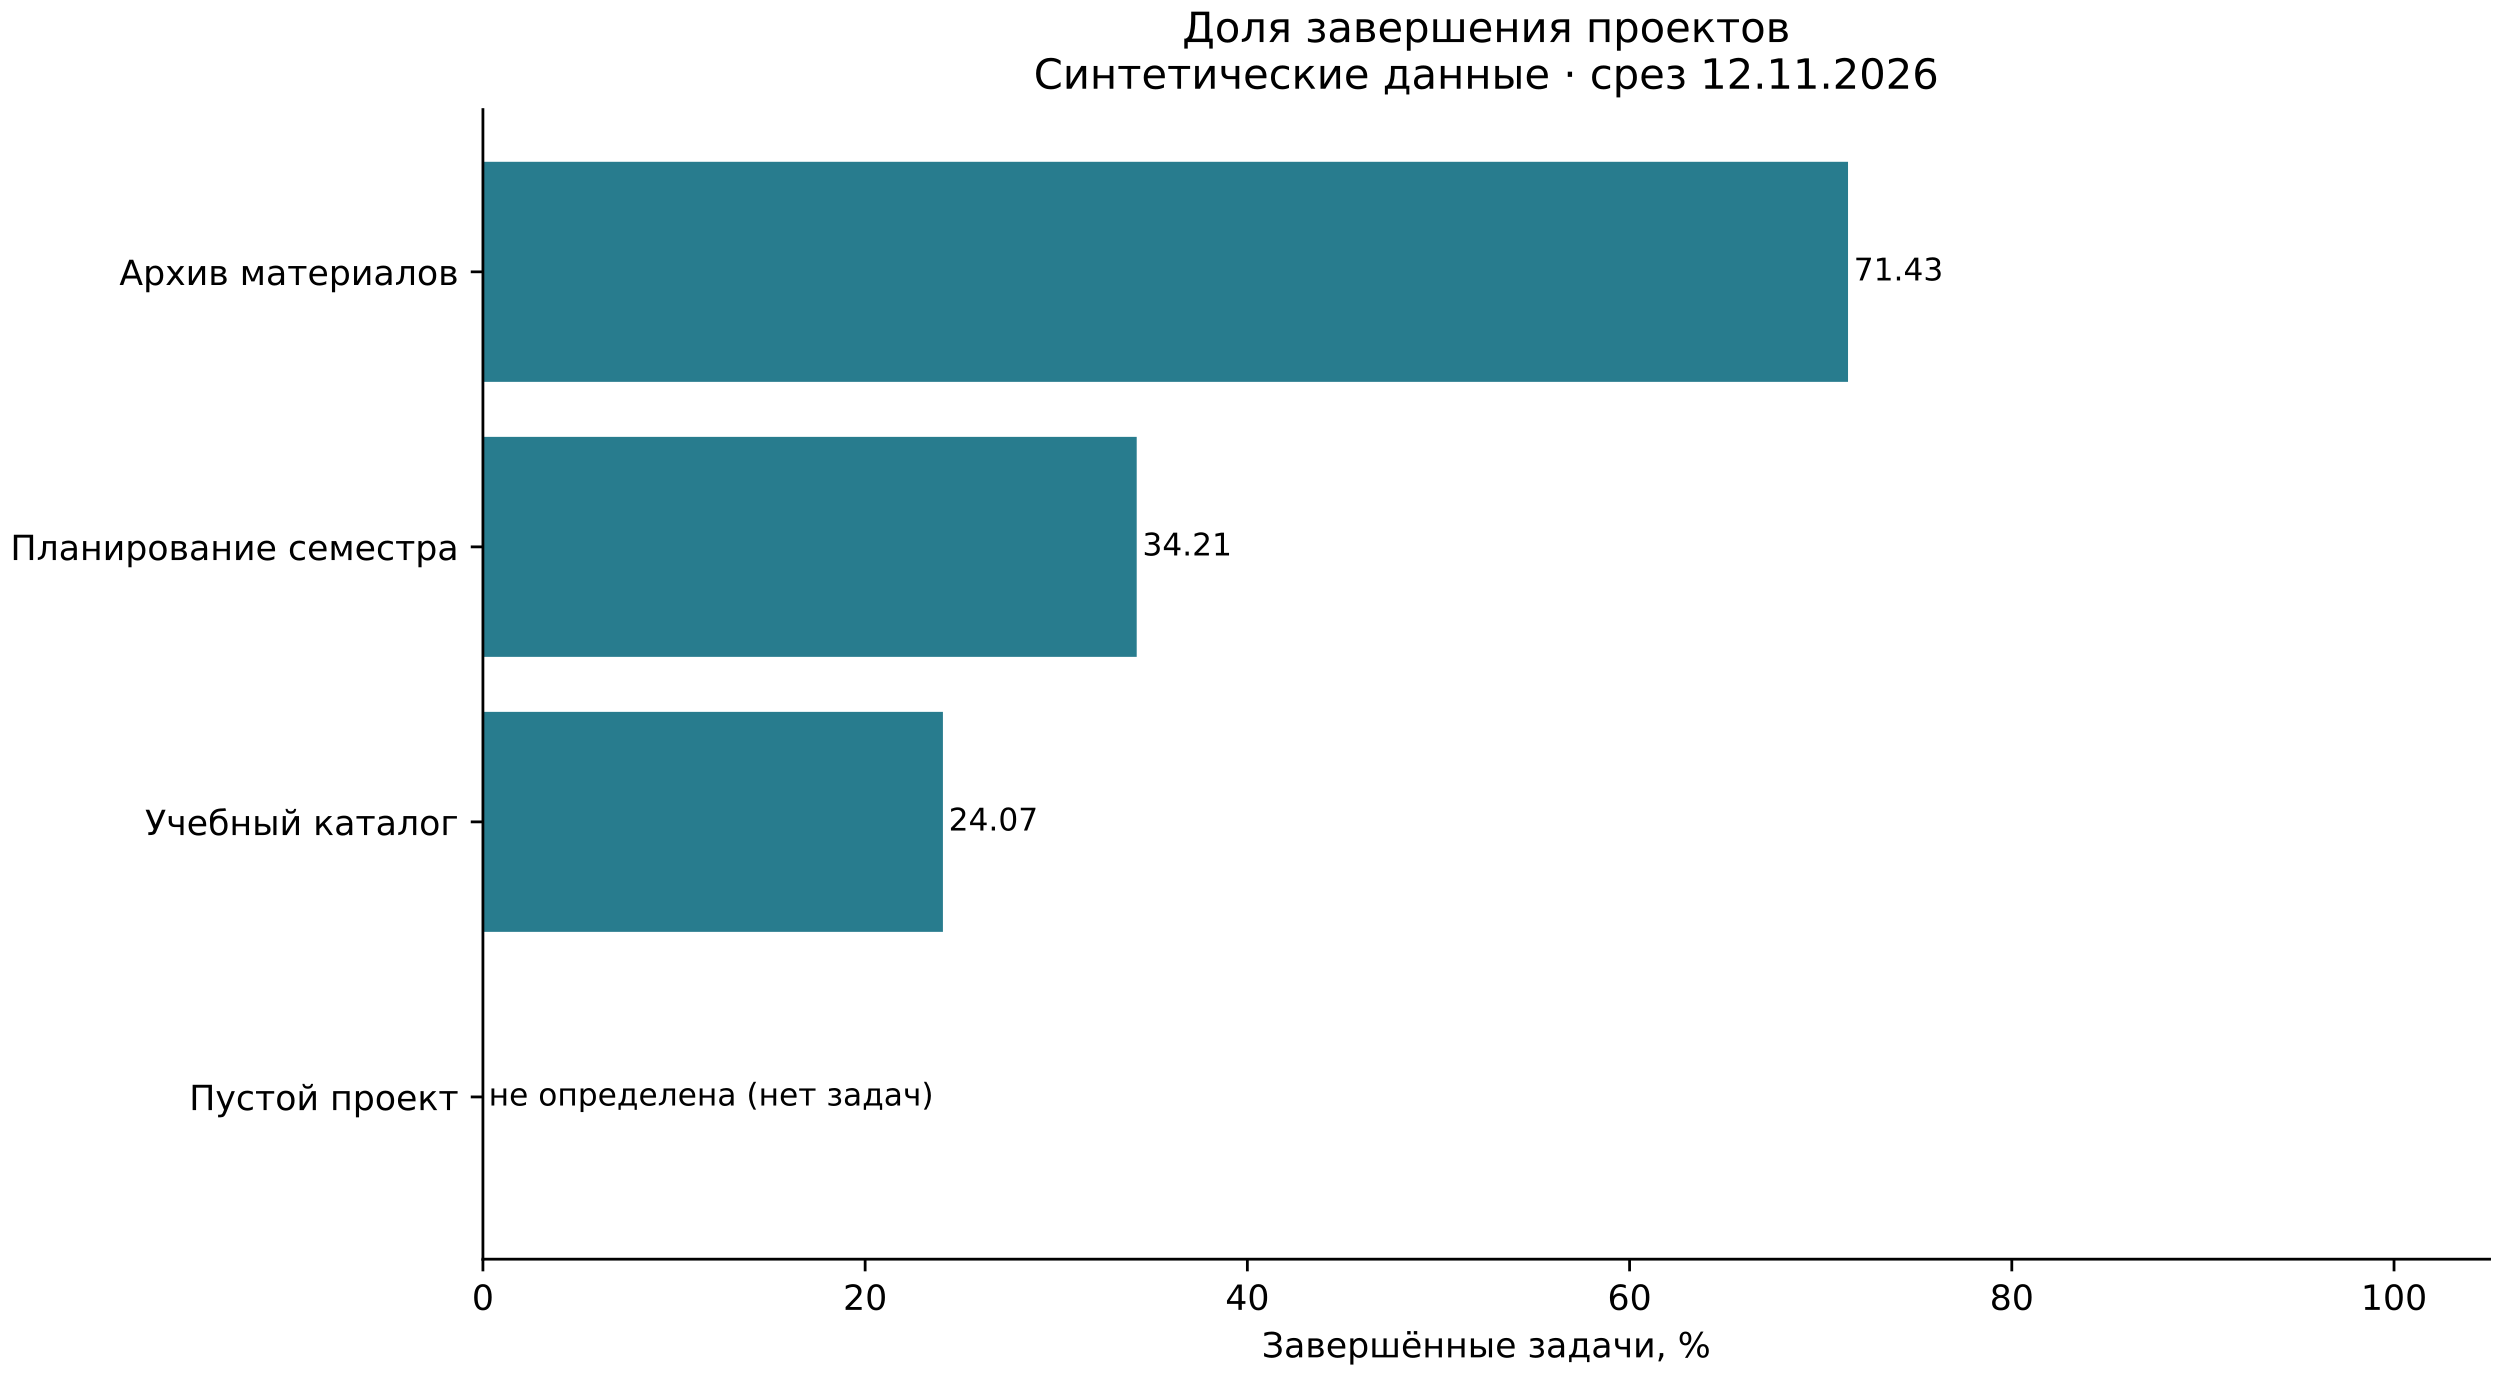
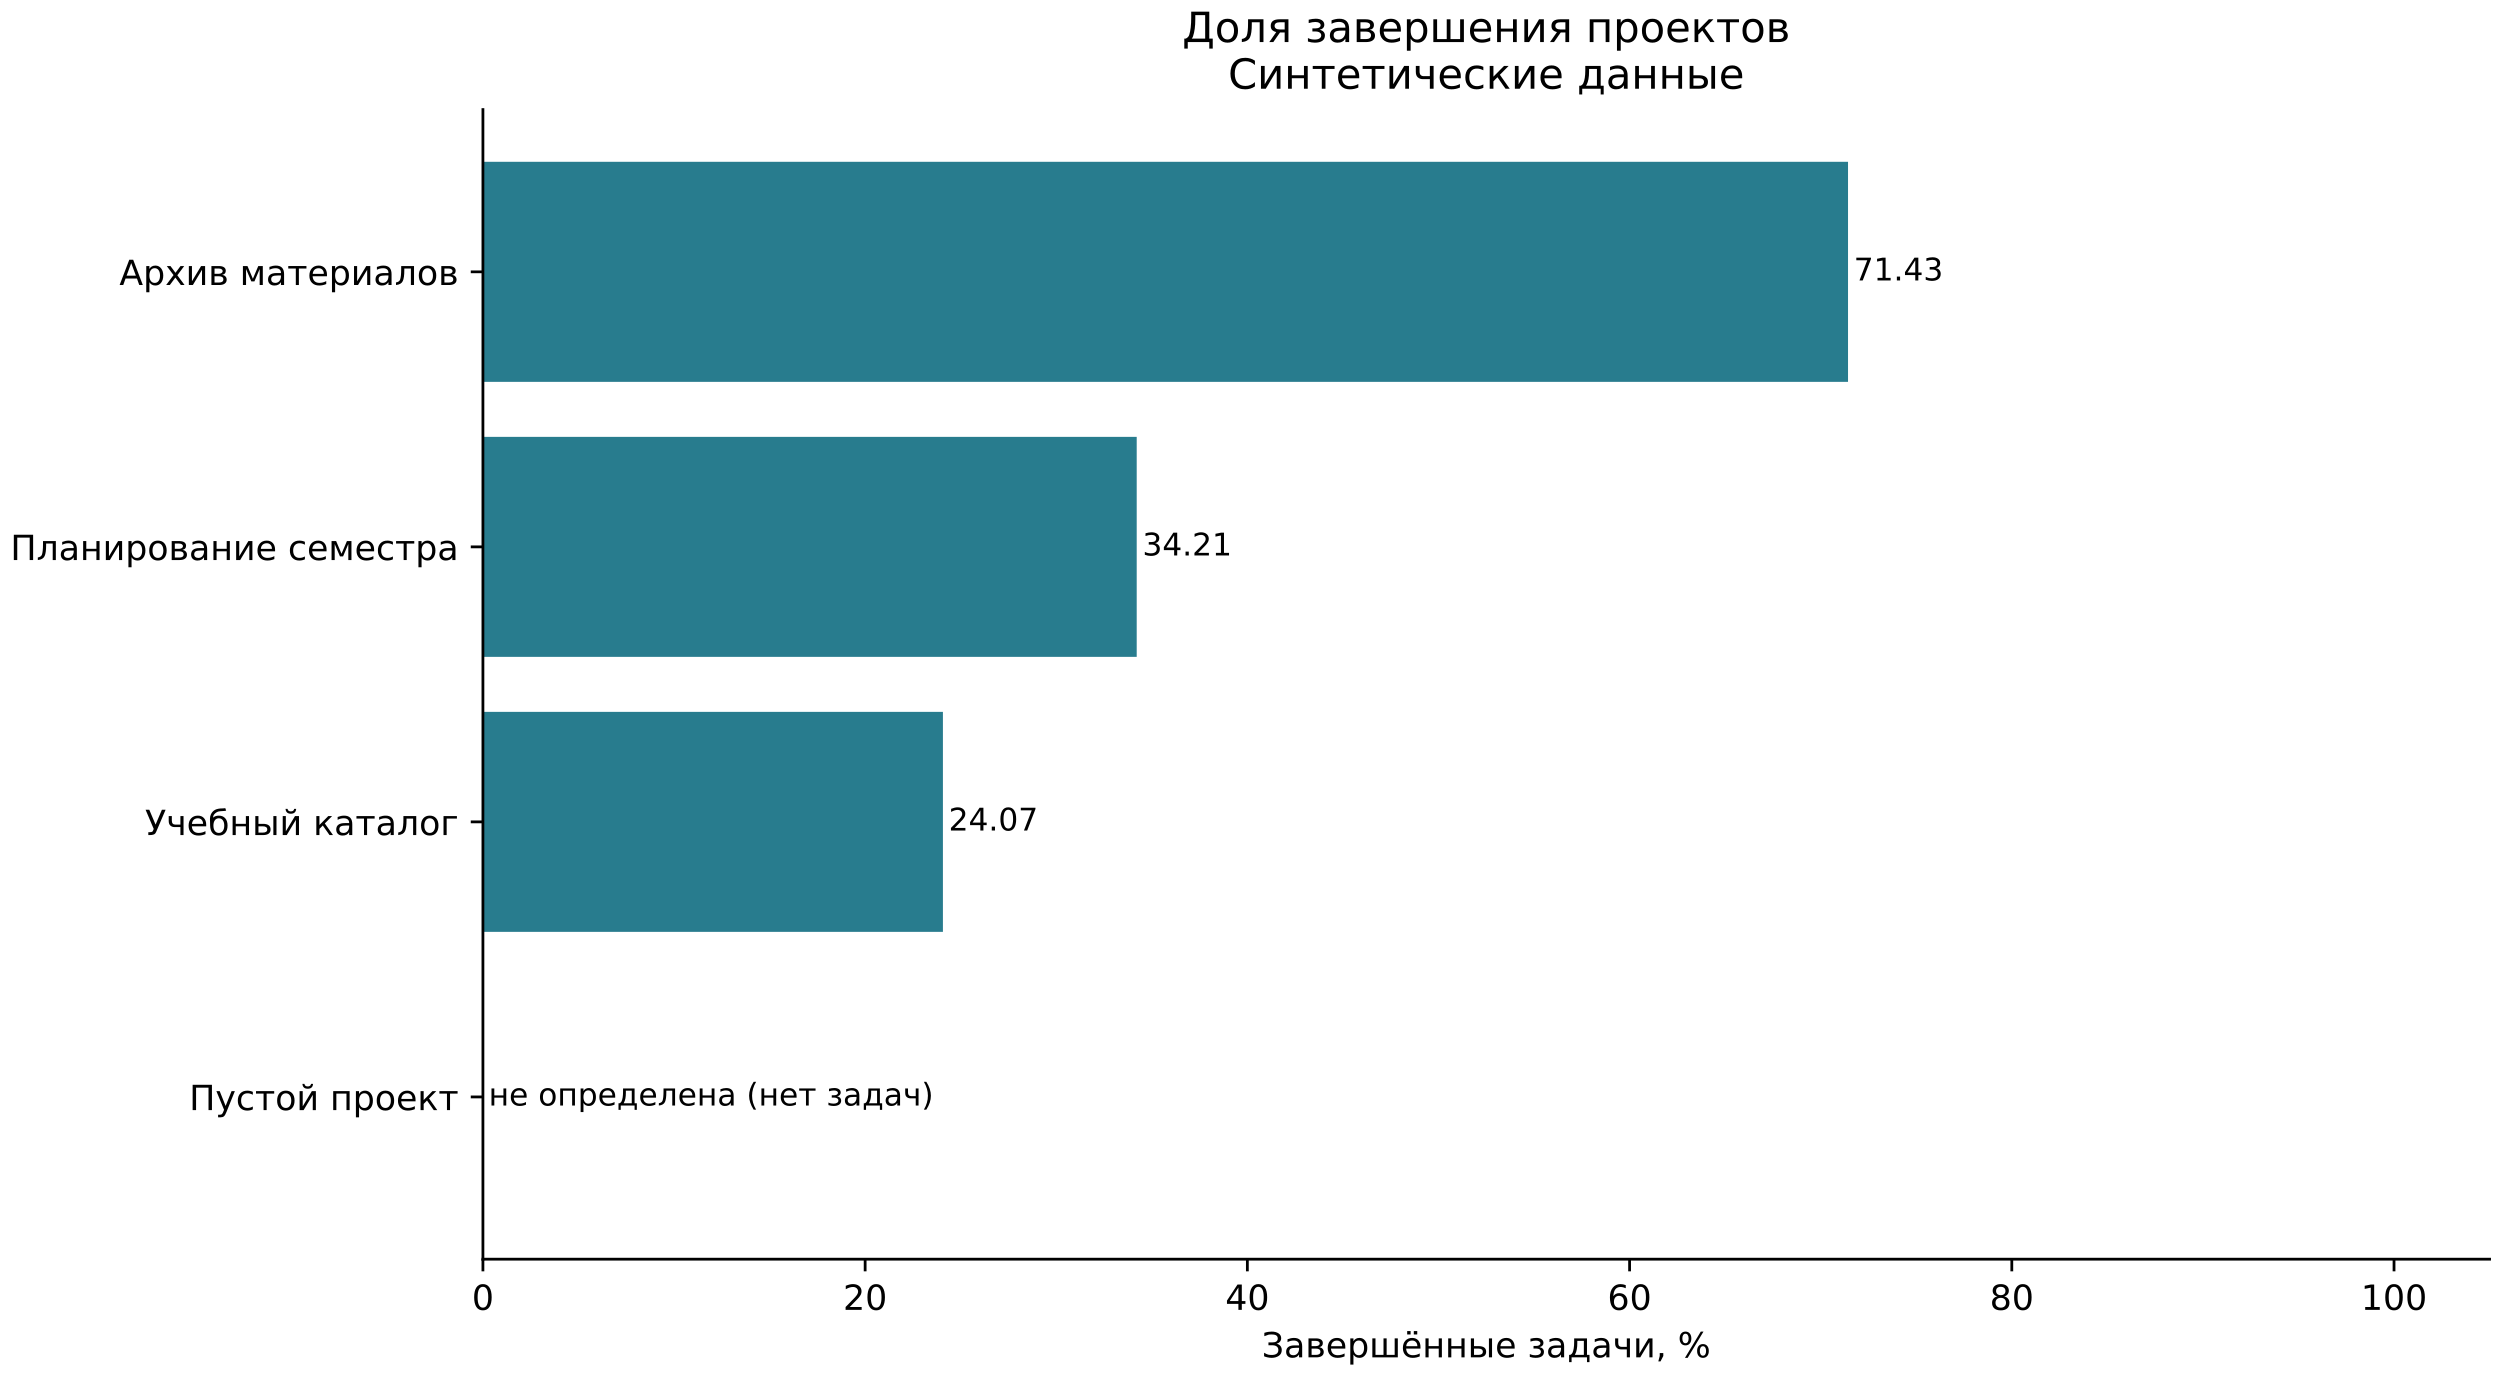
<svg xmlns="http://www.w3.org/2000/svg" xmlns:xlink="http://www.w3.org/1999/xlink" width="720pt" height="396pt" viewBox="0 0 720 396" version="1.1">
  <defs>
    <style type="text/css">*{stroke-linejoin: round; stroke-linecap: butt}</style>
  </defs>
  <g id="figure_1">
    <g id="patch_1">
      <path d="M 0 396  L 720 396  L 720 0  L 0 0  z " style="fill: #ffffff" />
    </g>
    <g id="axes_1">
      <g id="patch_2">
        <path d="M 139.081 362.644  L 717 362.644  L 717 31.556  L 139.081 31.556  z " style="fill: #ffffff" />
      </g>
      <g id="patch_3">
-         <path d="M 139.081 46.605  L 532.231 46.605  L 532.231 109.971  L 139.081 109.971  z " clip-path="url(#p666350b167)" style="fill: #287c8e" />
+         <path d="M 139.081 46.605  L 532.231 46.605  L 532.231 109.971  L 139.081 109.971  z " clip-path="url(#pf5e36d2844)" style="fill: #287c8e" />
      </g>
      <g id="patch_4">
-         <path d="M 139.081 125.813  L 327.373 125.813  L 327.373 189.179  L 139.081 189.179  z " clip-path="url(#p666350b167)" style="fill: #287c8e" />
+         <path d="M 139.081 125.813  L 327.373 125.813  L 327.373 189.179  L 139.081 189.179  z " clip-path="url(#pf5e36d2844)" style="fill: #287c8e" />
      </g>
      <g id="patch_5">
-         <path d="M 139.081 205.02  L 271.562 205.02  L 271.562 268.386  L 139.081 268.386  z " clip-path="url(#p666350b167)" style="fill: #287c8e" />
+         <path d="M 139.081 205.02  L 271.562 205.02  L 271.562 268.386  L 139.081 268.386  z " clip-path="url(#pf5e36d2844)" style="fill: #287c8e" />
      </g>
      <g id="patch_6">
-         <path d="M 139.081 284.228  L 139.081 284.228  L 139.081 347.594  L 139.081 347.594  z " clip-path="url(#p666350b167)" style="fill: #287c8e" />
+         <path d="M 139.081 284.228  L 139.081 284.228  L 139.081 347.594  L 139.081 347.594  z " clip-path="url(#pf5e36d2844)" style="fill: #287c8e" />
      </g>
      <g id="matplotlib.axis_1">
        <g id="xtick_1">
          <g id="line2d_1">
            <defs>
-               <path id="mc44c6002f8" d="M 0 0  L 0 3.5  " style="stroke: #000000; stroke-width: 0.8" />
+               <path id="md7991f6e64" d="M 0 0  L 0 3.5  " style="stroke: #000000; stroke-width: 0.8" />
            </defs>
            <g>
-               <use xlink:href="#mc44c6002f8" x="139.081" y="362.644" style="stroke: #000000; stroke-width: 0.8" />
+               <use xlink:href="#md7991f6e64" x="139.081" y="362.644" style="stroke: #000000; stroke-width: 0.8" />
            </g>
          </g>
          <g id="text_1">
            <g transform="translate(135.9002 377.2419) scale(0.1 -0.1)">
              <defs>
                <path id="DejaVuSans-30" d="M 2034 4250  Q 1547 4250 1301 3770  Q 1056 3291 1056 2328  Q 1056 1369 1301 889  Q 1547 409 2034 409  Q 2525 409 2770 889  Q 3016 1369 3016 2328  Q 3016 3291 2770 3770  Q 2525 4250 2034 4250  z M 2034 4750  Q 2819 4750 3233 4129  Q 3647 3509 3647 2328  Q 3647 1150 3233 529  Q 2819 -91 2034 -91  Q 1250 -91 836 529  Q 422 1150 422 2328  Q 422 3509 836 4129  Q 1250 4750 2034 4750  z " transform="scale(0.015625)" />
              </defs>
              <use xlink:href="#DejaVuSans-30" />
            </g>
          </g>
        </g>
        <g id="xtick_2">
          <g id="line2d_2">
            <g>
-               <use xlink:href="#mc44c6002f8" x="249.161" y="362.644" style="stroke: #000000; stroke-width: 0.8" />
+               <use xlink:href="#md7991f6e64" x="249.161" y="362.644" style="stroke: #000000; stroke-width: 0.8" />
            </g>
          </g>
          <g id="text_2">
            <g transform="translate(242.7987 377.2419) scale(0.1 -0.1)">
              <defs>
                <path id="DejaVuSans-32" d="M 1228 531  L 3431 531  L 3431 0  L 469 0  L 469 531  Q 828 903 1448 1529  Q 2069 2156 2228 2338  Q 2531 2678 2651 2914  Q 2772 3150 2772 3378  Q 2772 3750 2511 3984  Q 2250 4219 1831 4219  Q 1534 4219 1204 4116  Q 875 4013 500 3803  L 500 4441  Q 881 4594 1212 4672  Q 1544 4750 1819 4750  Q 2544 4750 2975 4387  Q 3406 4025 3406 3419  Q 3406 3131 3298 2873  Q 3191 2616 2906 2266  Q 2828 2175 2409 1742  Q 1991 1309 1228 531  z " transform="scale(0.015625)" />
              </defs>
              <use xlink:href="#DejaVuSans-32" />
              <use xlink:href="#DejaVuSans-30" transform="translate(63.62305 0)" />
            </g>
          </g>
        </g>
        <g id="xtick_3">
          <g id="line2d_3">
            <g>
-               <use xlink:href="#mc44c6002f8" x="359.241" y="362.644" style="stroke: #000000; stroke-width: 0.8" />
+               <use xlink:href="#md7991f6e64" x="359.241" y="362.644" style="stroke: #000000; stroke-width: 0.8" />
            </g>
          </g>
          <g id="text_3">
            <g transform="translate(352.8783 377.2419) scale(0.1 -0.1)">
              <defs>
                <path id="DejaVuSans-34" d="M 2419 4116  L 825 1625  L 2419 1625  L 2419 4116  z M 2253 4666  L 3047 4666  L 3047 1625  L 3713 1625  L 3713 1100  L 3047 1100  L 3047 0  L 2419 0  L 2419 1100  L 313 1100  L 313 1709  L 2253 4666  z " transform="scale(0.015625)" />
              </defs>
              <use xlink:href="#DejaVuSans-34" />
              <use xlink:href="#DejaVuSans-30" transform="translate(63.62305 0)" />
            </g>
          </g>
        </g>
        <g id="xtick_4">
          <g id="line2d_4">
            <g>
-               <use xlink:href="#mc44c6002f8" x="469.321" y="362.644" style="stroke: #000000; stroke-width: 0.8" />
+               <use xlink:href="#md7991f6e64" x="469.321" y="362.644" style="stroke: #000000; stroke-width: 0.8" />
            </g>
          </g>
          <g id="text_4">
            <g transform="translate(462.958 377.2419) scale(0.1 -0.1)">
              <defs>
                <path id="DejaVuSans-36" d="M 2113 2584  Q 1688 2584 1439 2293  Q 1191 2003 1191 1497  Q 1191 994 1439 701  Q 1688 409 2113 409  Q 2538 409 2786 701  Q 3034 994 3034 1497  Q 3034 2003 2786 2293  Q 2538 2584 2113 2584  z M 3366 4563  L 3366 3988  Q 3128 4100 2886 4159  Q 2644 4219 2406 4219  Q 1781 4219 1451 3797  Q 1122 3375 1075 2522  Q 1259 2794 1537 2939  Q 1816 3084 2150 3084  Q 2853 3084 3261 2657  Q 3669 2231 3669 1497  Q 3669 778 3244 343  Q 2819 -91 2113 -91  Q 1303 -91 875 529  Q 447 1150 447 2328  Q 447 3434 972 4092  Q 1497 4750 2381 4750  Q 2619 4750 2861 4703  Q 3103 4656 3366 4563  z " transform="scale(0.015625)" />
              </defs>
              <use xlink:href="#DejaVuSans-36" />
              <use xlink:href="#DejaVuSans-30" transform="translate(63.62305 0)" />
            </g>
          </g>
        </g>
        <g id="xtick_5">
          <g id="line2d_5">
            <g>
-               <use xlink:href="#mc44c6002f8" x="579.4" y="362.644" style="stroke: #000000; stroke-width: 0.8" />
+               <use xlink:href="#md7991f6e64" x="579.4" y="362.644" style="stroke: #000000; stroke-width: 0.8" />
            </g>
          </g>
          <g id="text_5">
            <g transform="translate(573.0377 377.2419) scale(0.1 -0.1)">
              <defs>
                <path id="DejaVuSans-38" d="M 2034 2216  Q 1584 2216 1326 1975  Q 1069 1734 1069 1313  Q 1069 891 1326 650  Q 1584 409 2034 409  Q 2484 409 2743 651  Q 3003 894 3003 1313  Q 3003 1734 2745 1975  Q 2488 2216 2034 2216  z M 1403 2484  Q 997 2584 770 2862  Q 544 3141 544 3541  Q 544 4100 942 4425  Q 1341 4750 2034 4750  Q 2731 4750 3128 4425  Q 3525 4100 3525 3541  Q 3525 3141 3298 2862  Q 3072 2584 2669 2484  Q 3125 2378 3379 2068  Q 3634 1759 3634 1313  Q 3634 634 3220 271  Q 2806 -91 2034 -91  Q 1263 -91 848 271  Q 434 634 434 1313  Q 434 1759 690 2068  Q 947 2378 1403 2484  z M 1172 3481  Q 1172 3119 1398 2916  Q 1625 2713 2034 2713  Q 2441 2713 2670 2916  Q 2900 3119 2900 3481  Q 2900 3844 2670 4047  Q 2441 4250 2034 4250  Q 1625 4250 1398 4047  Q 1172 3844 1172 3481  z " transform="scale(0.015625)" />
              </defs>
              <use xlink:href="#DejaVuSans-38" />
              <use xlink:href="#DejaVuSans-30" transform="translate(63.62305 0)" />
            </g>
          </g>
        </g>
        <g id="xtick_6">
          <g id="line2d_6">
            <g>
-               <use xlink:href="#mc44c6002f8" x="689.48" y="362.644" style="stroke: #000000; stroke-width: 0.8" />
+               <use xlink:href="#md7991f6e64" x="689.48" y="362.644" style="stroke: #000000; stroke-width: 0.8" />
            </g>
          </g>
          <g id="text_6">
            <g transform="translate(679.9361 377.2419) scale(0.1 -0.1)">
              <defs>
                <path id="DejaVuSans-31" d="M 794 531  L 1825 531  L 1825 4091  L 703 3866  L 703 4441  L 1819 4666  L 2450 4666  L 2450 531  L 3481 531  L 3481 0  L 794 0  L 794 531  z " transform="scale(0.015625)" />
              </defs>
              <use xlink:href="#DejaVuSans-31" />
              <use xlink:href="#DejaVuSans-30" transform="translate(63.62305 0)" />
              <use xlink:href="#DejaVuSans-30" transform="translate(127.2461 0)" />
            </g>
          </g>
        </g>
        <g id="text_7">
          <g transform="translate(363.3953 390.9201) scale(0.1 -0.1)">
            <defs>
              <path id="DejaVuSans-417" d="M 1828 4750  Q 2597 4750 3084 4423  Q 3572 4097 3572 3541  Q 3572 3153 3350 2886  Q 3128 2619 2719 2516  Q 3172 2419 3426 2112  Q 3681 1806 3681 1356  Q 3681 638 3126 273  Q 2572 -91 1828 -91  Q 1447 -91 1003 12  Q 559 116 422 203  L 422 853  Q 900 575 1164 508  Q 1428 441 1816 441  Q 2403 441 2728 666  Q 3053 891 3053 1356  Q 3053 1769 2764 2001  Q 2475 2234 1866 2234  L 1228 2234  L 1228 2753  L 1891 2753  Q 2450 2753 2697 2939  Q 2944 3125 2944 3475  Q 2944 3834 2689 4026  Q 2434 4219 1816 4219  Q 1397 4219 1253 4181  Q 1109 4144 469 3903  L 469 4519  Q 822 4644 1190 4697  Q 1559 4750 1828 4750  z " transform="scale(0.015625)" />
              <path id="DejaVuSans-430" d="M 2194 1759  Q 1497 1759 1228 1600  Q 959 1441 959 1056  Q 959 750 1161 570  Q 1363 391 1709 391  Q 2188 391 2477 730  Q 2766 1069 2766 1631  L 2766 1759  L 2194 1759  z M 3341 1997  L 3341 0  L 2766 0  L 2766 531  Q 2569 213 2275 61  Q 1981 -91 1556 -91  Q 1019 -91 701 211  Q 384 513 384 1019  Q 384 1609 779 1909  Q 1175 2209 1959 2209  L 2766 2209  L 2766 2266  Q 2766 2663 2505 2880  Q 2244 3097 1772 3097  Q 1472 3097 1187 3025  Q 903 2953 641 2809  L 641 3341  Q 956 3463 1253 3523  Q 1550 3584 1831 3584  Q 2591 3584 2966 3190  Q 3341 2797 3341 1997  z " transform="scale(0.015625)" />
              <path id="DejaVuSans-432" d="M 1156 1613  L 1156 459  L 1975 459  Q 2369 459 2575 607  Q 2781 756 2781 1038  Q 2781 1319 2575 1466  Q 2369 1613 1975 1613  L 1156 1613  z M 1156 3041  L 1156 2072  L 1913 2072  Q 2238 2072 2444 2201  Q 2650 2331 2650 2563  Q 2650 2794 2444 2917  Q 2238 3041 1913 3041  L 1156 3041  z M 581 3500  L 1950 3500  Q 2566 3500 2897 3275  Q 3228 3050 3228 2634  Q 3228 2313 3059 2123  Q 2891 1934 2559 1888  Q 2956 1813 3175 1575  Q 3394 1338 3394 981  Q 3394 513 3033 256  Q 2672 0 2003 0  L 581 0  L 581 3500  z " transform="scale(0.015625)" />
              <path id="DejaVuSans-435" d="M 3597 1894  L 3597 1613  L 953 1613  Q 991 1019 1311 708  Q 1631 397 2203 397  Q 2534 397 2845 478  Q 3156 559 3463 722  L 3463 178  Q 3153 47 2828 -22  Q 2503 -91 2169 -91  Q 1331 -91 842 396  Q 353 884 353 1716  Q 353 2575 817 3079  Q 1281 3584 2069 3584  Q 2775 3584 3186 3129  Q 3597 2675 3597 1894  z M 3022 2063  Q 3016 2534 2758 2815  Q 2500 3097 2075 3097  Q 1594 3097 1305 2825  Q 1016 2553 972 2059  L 3022 2063  z " transform="scale(0.015625)" />
              <path id="DejaVuSans-440" d="M 1159 525  L 1159 -1331  L 581 -1331  L 581 3500  L 1159 3500  L 1159 2969  Q 1341 3281 1617 3432  Q 1894 3584 2278 3584  Q 2916 3584 3314 3078  Q 3713 2572 3713 1747  Q 3713 922 3314 415  Q 2916 -91 2278 -91  Q 1894 -91 1617 61  Q 1341 213 1159 525  z M 3116 1747  Q 3116 2381 2855 2742  Q 2594 3103 2138 3103  Q 1681 3103 1420 2742  Q 1159 2381 1159 1747  Q 1159 1113 1420 752  Q 1681 391 2138 391  Q 2594 391 2855 752  Q 3116 1113 3116 1747  z " transform="scale(0.015625)" />
              <path id="DejaVuSans-448" d="M 3216 459  L 4697 459  L 4697 3500  L 5275 3500  L 5275 0  L 581 0  L 581 3500  L 1159 3500  L 1159 459  L 2638 459  L 2638 3500  L 3216 3500  L 3216 459  z " transform="scale(0.015625)" />
              <path id="DejaVuSans-451" d="M 3597 1894  L 3597 1613  L 953 1613  Q 991 1019 1311 708  Q 1631 397 2203 397  Q 2534 397 2845 478  Q 3156 559 3463 722  L 3463 178  Q 3153 47 2828 -22  Q 2503 -91 2169 -91  Q 1331 -91 842 396  Q 353 884 353 1716  Q 353 2575 817 3079  Q 1281 3584 2069 3584  Q 2775 3584 3186 3129  Q 3597 2675 3597 1894  z M 3022 2063  Q 3016 2534 2758 2815  Q 2500 3097 2075 3097  Q 1594 3097 1305 2825  Q 1016 2553 972 2059  L 3022 2063  z M 2366 4850  L 3000 4850  L 3000 4219  L 2366 4219  L 2366 4850  z M 1144 4850  L 1778 4850  L 1778 4219  L 1144 4219  L 1144 4850  z " transform="scale(0.015625)" />
              <path id="DejaVuSans-43d" d="M 581 3500  L 1159 3500  L 1159 2072  L 3025 2072  L 3025 3500  L 3603 3500  L 3603 0  L 3025 0  L 3025 1613  L 1159 1613  L 1159 0  L 581 0  L 581 3500  z " transform="scale(0.015625)" />
              <path id="DejaVuSans-44b" d="M 3907 3500  L 4482 3500  L 4482 0  L 3907 0  L 3907 3500  z M 4195 3584  L 4195 3584  z M 2781 1038  Q 2781 1319 2576 1466  Q 2372 1613 1978 1613  L 1159 1613  L 1159 459  L 1978 459  Q 2372 459 2576 607  Q 2781 756 2781 1038  z M 581 3500  L 1159 3500  L 1159 2072  L 2003 2072  Q 2672 2072 3033 1817  Q 3394 1563 3394 1038  Q 3394 513 3033 256  Q 2672 0 2003 0  L 581 0  L 581 3500  z " transform="scale(0.015625)" />
              <path id="DejaVuSans-20" transform="scale(0.015625)" />
              <path id="DejaVuSans-437" d="M 2206 1888  Q 2594 1813 2809 1584  Q 3025 1356 3025 1019  Q 3025 478 2622 193  Q 2219 -91 1475 -91  Q 1225 -91 961 -47  Q 697 -3 416 84  L 416 619  Q 638 503 903 445  Q 1169 388 1459 388  Q 1931 388 2195 563  Q 2459 738 2459 1019  Q 2459 1294 2225 1461  Q 1991 1628 1563 1628  L 1100 1628  L 1100 2103  L 1584 2103  Q 1947 2103 2158 2242  Q 2369 2381 2369 2600  Q 2369 2800 2151 2944  Q 1934 3088 1563 3088  Q 1341 3088 1089 3047  Q 838 3006 534 2916  L 534 3438  Q 841 3513 1106 3550  Q 1372 3588 1609 3588  Q 2222 3588 2576 3342  Q 2931 3097 2931 2656  Q 2931 2366 2743 2164  Q 2556 1963 2206 1888  z " transform="scale(0.015625)" />
              <path id="DejaVuSans-434" d="M 1384 459  L 3053 459  L 3053 3041  L 1844 3041  L 1844 2603  Q 1844 1316 1475 628  L 1384 459  z M 550 459  Q 834 584 959 850  Q 1266 1509 1266 2838  L 1266 3500  L 3631 3500  L 3631 459  L 4091 459  L 4091 -884  L 3631 -884  L 3631 0  L 794 0  L 794 -884  L 334 -884  L 334 459  L 550 459  z " transform="scale(0.015625)" />
              <path id="DejaVuSans-447" d="M 2625 0  L 2625 1472  L 1553 1472  Q 1075 1472 756 1769  Q 469 2038 469 2613  L 469 3500  L 1044 3500  L 1044 2666  Q 1044 2300 1206 2116  Q 1372 1931 1697 1931  L 2625 1931  L 2625 3500  L 3200 3500  L 3200 0  L 2625 0  z " transform="scale(0.015625)" />
              <path id="DejaVuSans-438" d="M 3578 3500  L 3578 0  L 3006 0  L 3006 2809  L 1319 0  L 581 0  L 581 3500  L 1153 3500  L 1153 697  L 2838 3500  L 3578 3500  z " transform="scale(0.015625)" />
              <path id="DejaVuSans-2c" d="M 750 794  L 1409 794  L 1409 256  L 897 -744  L 494 -744  L 750 256  L 750 794  z " transform="scale(0.015625)" />
              <path id="DejaVuSans-25" d="M 4653 2053  Q 4381 2053 4226 1822  Q 4072 1591 4072 1178  Q 4072 772 4226 539  Q 4381 306 4653 306  Q 4919 306 5073 539  Q 5228 772 5228 1178  Q 5228 1588 5073 1820  Q 4919 2053 4653 2053  z M 4653 2450  Q 5147 2450 5437 2106  Q 5728 1763 5728 1178  Q 5728 594 5436 251  Q 5144 -91 4653 -91  Q 4153 -91 3862 251  Q 3572 594 3572 1178  Q 3572 1766 3864 2108  Q 4156 2450 4653 2450  z M 1428 4353  Q 1159 4353 1004 4120  Q 850 3888 850 3481  Q 850 3069 1003 2837  Q 1156 2606 1428 2606  Q 1700 2606 1854 2837  Q 2009 3069 2009 3481  Q 2009 3884 1853 4118  Q 1697 4353 1428 4353  z M 4250 4750  L 4750 4750  L 1831 -91  L 1331 -91  L 4250 4750  z M 1428 4750  Q 1922 4750 2215 4408  Q 2509 4066 2509 3481  Q 2509 2891 2217 2550  Q 1925 2209 1428 2209  Q 931 2209 642 2551  Q 353 2894 353 3481  Q 353 4063 643 4406  Q 934 4750 1428 4750  z " transform="scale(0.015625)" />
            </defs>
            <use xlink:href="#DejaVuSans-417" />
            <use xlink:href="#DejaVuSans-430" transform="translate(64.11133 0)" />
            <use xlink:href="#DejaVuSans-432" transform="translate(125.3906 0)" />
            <use xlink:href="#DejaVuSans-435" transform="translate(184.3262 0)" />
            <use xlink:href="#DejaVuSans-440" transform="translate(245.8496 0)" />
            <use xlink:href="#DejaVuSans-448" transform="translate(309.3262 0)" />
            <use xlink:href="#DejaVuSans-451" transform="translate(400.8301 0)" />
            <use xlink:href="#DejaVuSans-43d" transform="translate(462.3535 0)" />
            <use xlink:href="#DejaVuSans-43d" transform="translate(527.7344 0)" />
            <use xlink:href="#DejaVuSans-44b" transform="translate(593.1152 0)" />
            <use xlink:href="#DejaVuSans-435" transform="translate(672.0703 0)" />
            <use xlink:href="#DejaVuSans-20" transform="translate(733.5938 0)" />
            <use xlink:href="#DejaVuSans-437" transform="translate(765.3809 0)" />
            <use xlink:href="#DejaVuSans-430" transform="translate(818.5547 0)" />
            <use xlink:href="#DejaVuSans-434" transform="translate(879.834 0)" />
            <use xlink:href="#DejaVuSans-430" transform="translate(948.9746 0)" />
            <use xlink:href="#DejaVuSans-447" transform="translate(1010.254 0)" />
            <use xlink:href="#DejaVuSans-438" transform="translate(1069.336 0)" />
            <use xlink:href="#DejaVuSans-2c" transform="translate(1134.326 0)" />
            <use xlink:href="#DejaVuSans-20" transform="translate(1166.113 0)" />
            <use xlink:href="#DejaVuSans-25" transform="translate(1197.9 0)" />
          </g>
        </g>
      </g>
      <g id="matplotlib.axis_2">
        <g id="ytick_1">
          <g id="line2d_7">
            <defs>
-               <path id="m34b500c4c1" d="M 0 0  L -3.5 0  " style="stroke: #000000; stroke-width: 0.8" />
+               <path id="mc99b4b34d0" d="M 0 0  L -3.5 0  " style="stroke: #000000; stroke-width: 0.8" />
            </defs>
            <g>
-               <use xlink:href="#m34b500c4c1" x="139.081" y="78.288" style="stroke: #000000; stroke-width: 0.8" />
+               <use xlink:href="#mc99b4b34d0" x="139.081" y="78.288" style="stroke: #000000; stroke-width: 0.8" />
            </g>
          </g>
          <g id="text_8">
            <g transform="translate(34.37368 82.08744) scale(0.1 -0.1)">
              <defs>
                <path id="DejaVuSans-410" d="M 2188 4044  L 1331 1722  L 3047 1722  L 2188 4044  z M 1831 4666  L 2547 4666  L 4325 0  L 3669 0  L 3244 1197  L 1141 1197  L 716 0  L 50 0  L 1831 4666  z " transform="scale(0.015625)" />
                <path id="DejaVuSans-445" d="M 3513 3500  L 2247 1797  L 3578 0  L 2900 0  L 1881 1375  L 863 0  L 184 0  L 1544 1831  L 300 3500  L 978 3500  L 1906 2253  L 2834 3500  L 3513 3500  z " transform="scale(0.015625)" />
                <path id="DejaVuSans-43c" d="M 581 3500  L 1422 3500  L 2416 1156  L 3413 3500  L 4247 3500  L 4247 0  L 3669 0  L 3669 2950  L 2703 672  L 2128 672  L 1159 2950  L 1159 0  L 581 0  L 581 3500  z " transform="scale(0.015625)" />
                <path id="DejaVuSans-442" d="M 188 3500  L 3541 3500  L 3541 3041  L 2147 3041  L 2147 0  L 1581 0  L 1581 3041  L 188 3041  L 188 3500  z " transform="scale(0.015625)" />
                <path id="DejaVuSans-43b" d="M 238 0  L 238 478  Q 806 566 981 959  Q 1194 1513 1194 2928  L 1194 3500  L 3559 3500  L 3559 0  L 2984 0  L 2984 3041  L 1769 3041  L 1769 2694  Q 1769 1344 1494 738  Q 1200 91 238 0  z " transform="scale(0.015625)" />
                <path id="DejaVuSans-43e" d="M 1959 3097  Q 1497 3097 1228 2736  Q 959 2375 959 1747  Q 959 1119 1226 758  Q 1494 397 1959 397  Q 2419 397 2687 759  Q 2956 1122 2956 1747  Q 2956 2369 2687 2733  Q 2419 3097 1959 3097  z M 1959 3584  Q 2709 3584 3137 3096  Q 3566 2609 3566 1747  Q 3566 888 3137 398  Q 2709 -91 1959 -91  Q 1206 -91 779 398  Q 353 888 353 1747  Q 353 2609 779 3096  Q 1206 3584 1959 3584  z " transform="scale(0.015625)" />
              </defs>
              <use xlink:href="#DejaVuSans-410" />
              <use xlink:href="#DejaVuSans-440" transform="translate(68.4082 0)" />
              <use xlink:href="#DejaVuSans-445" transform="translate(131.8848 0)" />
              <use xlink:href="#DejaVuSans-438" transform="translate(191.0645 0)" />
              <use xlink:href="#DejaVuSans-432" transform="translate(256.0547 0)" />
              <use xlink:href="#DejaVuSans-20" transform="translate(314.9902 0)" />
              <use xlink:href="#DejaVuSans-43c" transform="translate(346.7773 0)" />
              <use xlink:href="#DejaVuSans-430" transform="translate(422.2168 0)" />
              <use xlink:href="#DejaVuSans-442" transform="translate(483.4961 0)" />
              <use xlink:href="#DejaVuSans-435" transform="translate(541.748 0)" />
              <use xlink:href="#DejaVuSans-440" transform="translate(603.2715 0)" />
              <use xlink:href="#DejaVuSans-438" transform="translate(666.748 0)" />
              <use xlink:href="#DejaVuSans-430" transform="translate(731.7383 0)" />
              <use xlink:href="#DejaVuSans-43b" transform="translate(793.0176 0)" />
              <use xlink:href="#DejaVuSans-43e" transform="translate(856.9336 0)" />
              <use xlink:href="#DejaVuSans-432" transform="translate(918.1152 0)" />
            </g>
          </g>
        </g>
        <g id="ytick_2">
          <g id="line2d_8">
            <g>
-               <use xlink:href="#m34b500c4c1" x="139.081" y="157.496" style="stroke: #000000; stroke-width: 0.8" />
+               <use xlink:href="#mc99b4b34d0" x="139.081" y="157.496" style="stroke: #000000; stroke-width: 0.8" />
            </g>
          </g>
          <g id="text_9">
            <g transform="translate(3.00024 161.295) scale(0.1 -0.1)">
              <defs>
                <path id="DejaVuSans-41f" d="M 4184 4666  L 4184 0  L 3553 0  L 3553 4134  L 1259 4134  L 1259 0  L 628 0  L 628 4666  L 4184 4666  z " transform="scale(0.015625)" />
                <path id="DejaVuSans-441" d="M 3122 3366  L 3122 2828  Q 2878 2963 2633 3030  Q 2388 3097 2138 3097  Q 1578 3097 1268 2742  Q 959 2388 959 1747  Q 959 1106 1268 751  Q 1578 397 2138 397  Q 2388 397 2633 464  Q 2878 531 3122 666  L 3122 134  Q 2881 22 2623 -34  Q 2366 -91 2075 -91  Q 1284 -91 818 406  Q 353 903 353 1747  Q 353 2603 823 3093  Q 1294 3584 2113 3584  Q 2378 3584 2631 3529  Q 2884 3475 3122 3366  z " transform="scale(0.015625)" />
              </defs>
              <use xlink:href="#DejaVuSans-41f" />
              <use xlink:href="#DejaVuSans-43b" transform="translate(75.19531 0)" />
              <use xlink:href="#DejaVuSans-430" transform="translate(139.1113 0)" />
              <use xlink:href="#DejaVuSans-43d" transform="translate(200.3906 0)" />
              <use xlink:href="#DejaVuSans-438" transform="translate(265.7715 0)" />
              <use xlink:href="#DejaVuSans-440" transform="translate(330.7617 0)" />
              <use xlink:href="#DejaVuSans-43e" transform="translate(394.2383 0)" />
              <use xlink:href="#DejaVuSans-432" transform="translate(455.4199 0)" />
              <use xlink:href="#DejaVuSans-430" transform="translate(514.3555 0)" />
              <use xlink:href="#DejaVuSans-43d" transform="translate(575.6348 0)" />
              <use xlink:href="#DejaVuSans-438" transform="translate(641.0156 0)" />
              <use xlink:href="#DejaVuSans-435" transform="translate(706.0059 0)" />
              <use xlink:href="#DejaVuSans-20" transform="translate(767.5293 0)" />
              <use xlink:href="#DejaVuSans-441" transform="translate(799.3164 0)" />
              <use xlink:href="#DejaVuSans-435" transform="translate(854.2969 0)" />
              <use xlink:href="#DejaVuSans-43c" transform="translate(915.8203 0)" />
              <use xlink:href="#DejaVuSans-435" transform="translate(991.2598 0)" />
              <use xlink:href="#DejaVuSans-441" transform="translate(1052.783 0)" />
              <use xlink:href="#DejaVuSans-442" transform="translate(1107.764 0)" />
              <use xlink:href="#DejaVuSans-440" transform="translate(1166.016 0)" />
              <use xlink:href="#DejaVuSans-430" transform="translate(1229.492 0)" />
            </g>
          </g>
        </g>
        <g id="ytick_3">
          <g id="line2d_9">
            <g>
-               <use xlink:href="#m34b500c4c1" x="139.081" y="236.703" style="stroke: #000000; stroke-width: 0.8" />
+               <use xlink:href="#mc99b4b34d0" x="139.081" y="236.703" style="stroke: #000000; stroke-width: 0.8" />
            </g>
          </g>
          <g id="text_10">
            <g transform="translate(41.76274 240.5026) scale(0.1 -0.1)">
              <defs>
                <path id="DejaVuSans-423" d="M 2047 566  Q 1981 409 1881 291  Q 1634 0 850 0  L 609 0  L 609 531  L 806 531  Q 1178 531 1322 616  Q 1409 669 1466 800  L 1606 1131  L 109 4666  L 788 4666  L 1947 1928  L 3113 4666  L 3791 4666  L 2047 566  z " transform="scale(0.015625)" />
                <path id="DejaVuSans-431" d="M 1991 3584  Q 2741 3584 3169 3096  Q 3597 2609 3597 1747  Q 3597 888 3169 398  Q 2741 -91 1991 -91  Q 1238 -91 822 384  Q 406 859 384 1747  L 366 2463  Q 350 2834 350 2963  Q 350 3463 531 3831  Q 816 4409 1308 4659  Q 1800 4909 2625 4916  Q 3006 4919 3175 4972  L 3334 4516  Q 3181 4453 3041 4450  L 2259 4397  Q 1866 4369 1628 4231  Q 1006 3866 947 3388  L 925 3213  Q 1331 3584 1991 3584  z M 1991 3097  Q 1528 3097 1259 2736  Q 991 2375 991 1747  Q 991 1119 1258 758  Q 1525 397 1991 397  Q 2450 397 2719 759  Q 2988 1122 2988 1747  Q 2988 2369 2719 2733  Q 2450 3097 1991 3097  z " transform="scale(0.015625)" />
                <path id="DejaVuSans-439" d="M 3578 3500  L 3578 0  L 3006 0  L 3006 2809  L 1319 0  L 581 0  L 581 3500  L 1153 3500  L 1153 697  L 2838 3500  L 3578 3500  z M 1102 4833  L 1471 4833  Q 1505 4599 1656 4481  Q 1808 4364 2080 4364  Q 2349 4364 2499 4480  Q 2649 4596 2689 4833  L 3058 4833  Q 3027 4386 2780 4161  Q 2533 3936 2080 3936  Q 1627 3936 1380 4161  Q 1133 4386 1102 4833  z " transform="scale(0.015625)" />
                <path id="DejaVuSans-43a" d="M 581 3500  L 1153 3500  L 1153 1856  L 2775 3500  L 3481 3500  L 2144 2147  L 3653 0  L 3009 0  L 1769 1766  L 1153 1141  L 1153 0  L 581 0  L 581 3500  z " transform="scale(0.015625)" />
                <path id="DejaVuSans-433" d="M 581 0  L 581 3500  L 3050 3500  L 3050 3041  L 1159 3041  L 1159 0  L 581 0  z " transform="scale(0.015625)" />
              </defs>
              <use xlink:href="#DejaVuSans-423" />
              <use xlink:href="#DejaVuSans-447" transform="translate(60.9375 0)" />
              <use xlink:href="#DejaVuSans-435" transform="translate(120.0195 0)" />
              <use xlink:href="#DejaVuSans-431" transform="translate(181.543 0)" />
              <use xlink:href="#DejaVuSans-43d" transform="translate(243.2129 0)" />
              <use xlink:href="#DejaVuSans-44b" transform="translate(308.5938 0)" />
              <use xlink:href="#DejaVuSans-439" transform="translate(387.5488 0)" />
              <use xlink:href="#DejaVuSans-20" transform="translate(452.5391 0)" />
              <use xlink:href="#DejaVuSans-43a" transform="translate(484.3262 0)" />
              <use xlink:href="#DejaVuSans-430" transform="translate(544.7266 0)" />
              <use xlink:href="#DejaVuSans-442" transform="translate(606.0059 0)" />
              <use xlink:href="#DejaVuSans-430" transform="translate(664.2578 0)" />
              <use xlink:href="#DejaVuSans-43b" transform="translate(725.5371 0)" />
              <use xlink:href="#DejaVuSans-43e" transform="translate(789.4531 0)" />
              <use xlink:href="#DejaVuSans-433" transform="translate(850.6348 0)" />
            </g>
          </g>
        </g>
        <g id="ytick_4">
          <g id="line2d_10">
            <g>
-               <use xlink:href="#m34b500c4c1" x="139.081" y="315.911" style="stroke: #000000; stroke-width: 0.8" />
+               <use xlink:href="#mc99b4b34d0" x="139.081" y="315.911" style="stroke: #000000; stroke-width: 0.8" />
            </g>
          </g>
          <g id="text_11">
            <g transform="translate(54.50024 319.7102) scale(0.1 -0.1)">
              <defs>
                <path id="DejaVuSans-443" d="M 2059 -325  Q 1816 -950 1584 -1140  Q 1353 -1331 966 -1331  L 506 -1331  L 506 -850  L 844 -850  Q 1081 -850 1212 -737  Q 1344 -625 1503 -206  L 1606 56  L 191 3500  L 800 3500  L 1894 763  L 2988 3500  L 3597 3500  L 2059 -325  z " transform="scale(0.015625)" />
                <path id="DejaVuSans-43f" d="M 3603 3500  L 3603 0  L 3025 0  L 3025 3041  L 1159 3041  L 1159 0  L 581 0  L 581 3500  L 3603 3500  z " transform="scale(0.015625)" />
              </defs>
              <use xlink:href="#DejaVuSans-41f" />
              <use xlink:href="#DejaVuSans-443" transform="translate(75.19531 0)" />
              <use xlink:href="#DejaVuSans-441" transform="translate(134.375 0)" />
              <use xlink:href="#DejaVuSans-442" transform="translate(189.3555 0)" />
              <use xlink:href="#DejaVuSans-43e" transform="translate(247.6074 0)" />
              <use xlink:href="#DejaVuSans-439" transform="translate(308.7891 0)" />
              <use xlink:href="#DejaVuSans-20" transform="translate(373.7793 0)" />
              <use xlink:href="#DejaVuSans-43f" transform="translate(405.5664 0)" />
              <use xlink:href="#DejaVuSans-440" transform="translate(470.9473 0)" />
              <use xlink:href="#DejaVuSans-43e" transform="translate(534.4238 0)" />
              <use xlink:href="#DejaVuSans-435" transform="translate(595.6055 0)" />
              <use xlink:href="#DejaVuSans-43a" transform="translate(657.1289 0)" />
              <use xlink:href="#DejaVuSans-442" transform="translate(717.5293 0)" />
            </g>
          </g>
        </g>
      </g>
      <g id="patch_7">
        <path d="M 139.081 362.644  L 139.081 31.556  " style="fill: none; stroke: #000000; stroke-width: 0.8; stroke-linejoin: miter; stroke-linecap: square" />
      </g>
      <g id="patch_8">
        <path d="M 139.081 362.644  L 717 362.644  " style="fill: none; stroke: #000000; stroke-width: 0.8; stroke-linejoin: miter; stroke-linecap: square" />
      </g>
      <g id="text_12">
        <g transform="translate(533.8822 80.77166) scale(0.09 -0.09)">
          <defs>
            <path id="DejaVuSans-37" d="M 525 4666  L 3525 4666  L 3525 4397  L 1831 0  L 1172 0  L 2766 4134  L 525 4134  L 525 4666  z " transform="scale(0.015625)" />
            <path id="DejaVuSans-2e" d="M 684 794  L 1344 794  L 1344 0  L 684 0  L 684 794  z " transform="scale(0.015625)" />
            <path id="DejaVuSans-33" d="M 2597 2516  Q 3050 2419 3304 2112  Q 3559 1806 3559 1356  Q 3559 666 3084 287  Q 2609 -91 1734 -91  Q 1441 -91 1130 -33  Q 819 25 488 141  L 488 750  Q 750 597 1062 519  Q 1375 441 1716 441  Q 2309 441 2620 675  Q 2931 909 2931 1356  Q 2931 1769 2642 2001  Q 2353 2234 1838 2234  L 1294 2234  L 1294 2753  L 1863 2753  Q 2328 2753 2575 2939  Q 2822 3125 2822 3475  Q 2822 3834 2567 4026  Q 2313 4219 1838 4219  Q 1578 4219 1281 4162  Q 984 4106 628 3988  L 628 4550  Q 988 4650 1302 4700  Q 1616 4750 1894 4750  Q 2613 4750 3031 4423  Q 3450 4097 3450 3541  Q 3450 3153 3228 2886  Q 3006 2619 2597 2516  z " transform="scale(0.015625)" />
          </defs>
          <use xlink:href="#DejaVuSans-37" />
          <use xlink:href="#DejaVuSans-31" transform="translate(63.62305 0)" />
          <use xlink:href="#DejaVuSans-2e" transform="translate(127.2461 0)" />
          <use xlink:href="#DejaVuSans-34" transform="translate(159.0332 0)" />
          <use xlink:href="#DejaVuSans-33" transform="translate(222.6562 0)" />
        </g>
      </g>
      <g id="text_13">
        <g transform="translate(329.024 159.9793) scale(0.09 -0.09)">
          <use xlink:href="#DejaVuSans-33" />
          <use xlink:href="#DejaVuSans-34" transform="translate(63.62305 0)" />
          <use xlink:href="#DejaVuSans-2e" transform="translate(127.2461 0)" />
          <use xlink:href="#DejaVuSans-32" transform="translate(159.0332 0)" />
          <use xlink:href="#DejaVuSans-31" transform="translate(222.6562 0)" />
        </g>
      </g>
      <g id="text_14">
        <g transform="translate(273.2136 239.1869) scale(0.09 -0.09)">
          <use xlink:href="#DejaVuSans-32" />
          <use xlink:href="#DejaVuSans-34" transform="translate(63.62305 0)" />
          <use xlink:href="#DejaVuSans-2e" transform="translate(127.2461 0)" />
          <use xlink:href="#DejaVuSans-30" transform="translate(159.0332 0)" />
          <use xlink:href="#DejaVuSans-37" transform="translate(222.6562 0)" />
        </g>
      </g>
      <g id="text_15">
        <g transform="translate(140.7327 318.3945) scale(0.09 -0.09)">
          <defs>
            <path id="DejaVuSans-28" d="M 1984 4856  Q 1566 4138 1362 3434  Q 1159 2731 1159 2009  Q 1159 1288 1364 580  Q 1569 -128 1984 -844  L 1484 -844  Q 1016 -109 783 600  Q 550 1309 550 2009  Q 550 2706 781 3412  Q 1013 4119 1484 4856  L 1984 4856  z " transform="scale(0.015625)" />
            <path id="DejaVuSans-29" d="M 513 4856  L 1013 4856  Q 1481 4119 1714 3412  Q 1947 2706 1947 2009  Q 1947 1309 1714 600  Q 1481 -109 1013 -844  L 513 -844  Q 928 -128 1133 580  Q 1338 1288 1338 2009  Q 1338 2731 1133 3434  Q 928 4138 513 4856  z " transform="scale(0.015625)" />
          </defs>
          <use xlink:href="#DejaVuSans-43d" />
          <use xlink:href="#DejaVuSans-435" transform="translate(65.38086 0)" />
          <use xlink:href="#DejaVuSans-20" transform="translate(126.9043 0)" />
          <use xlink:href="#DejaVuSans-43e" transform="translate(158.6914 0)" />
          <use xlink:href="#DejaVuSans-43f" transform="translate(219.873 0)" />
          <use xlink:href="#DejaVuSans-440" transform="translate(285.2539 0)" />
          <use xlink:href="#DejaVuSans-435" transform="translate(348.7305 0)" />
          <use xlink:href="#DejaVuSans-434" transform="translate(410.2539 0)" />
          <use xlink:href="#DejaVuSans-435" transform="translate(479.3945 0)" />
          <use xlink:href="#DejaVuSans-43b" transform="translate(540.918 0)" />
          <use xlink:href="#DejaVuSans-435" transform="translate(604.834 0)" />
          <use xlink:href="#DejaVuSans-43d" transform="translate(666.3574 0)" />
          <use xlink:href="#DejaVuSans-430" transform="translate(731.7383 0)" />
          <use xlink:href="#DejaVuSans-20" transform="translate(793.0176 0)" />
          <use xlink:href="#DejaVuSans-28" transform="translate(824.8047 0)" />
          <use xlink:href="#DejaVuSans-43d" transform="translate(863.8184 0)" />
          <use xlink:href="#DejaVuSans-435" transform="translate(929.1992 0)" />
          <use xlink:href="#DejaVuSans-442" transform="translate(990.7227 0)" />
          <use xlink:href="#DejaVuSans-20" transform="translate(1048.975 0)" />
          <use xlink:href="#DejaVuSans-437" transform="translate(1080.762 0)" />
          <use xlink:href="#DejaVuSans-430" transform="translate(1133.936 0)" />
          <use xlink:href="#DejaVuSans-434" transform="translate(1195.215 0)" />
          <use xlink:href="#DejaVuSans-430" transform="translate(1264.355 0)" />
          <use xlink:href="#DejaVuSans-447" transform="translate(1325.635 0)" />
          <use xlink:href="#DejaVuSans-29" transform="translate(1384.717 0)" />
        </g>
      </g>
      <g id="text_16">
        <g transform="translate(340.4847 12.11837) scale(0.12 -0.12)">
          <defs>
            <path id="DejaVuSans-414" d="M 1459 531  L 3522 531  L 3522 4134  L 2006 4134  L 2006 3472  Q 2006 1913 1656 878  Q 1584 666 1459 531  z M 538 531  Q 956 728 1075 1103  Q 1378 2066 1378 3784  L 1378 4666  L 4153 4666  L 4153 531  L 4684 531  L 4684 -1003  L 4153 -1003  L 4153 0  L 847 0  L 847 -1003  L 316 -1003  L 316 531  L 538 531  z " transform="scale(0.015625)" />
            <path id="DejaVuSans-44f" d="M 1181 2491  Q 1181 2231 1381 2084  Q 1581 1938 1953 1938  L 2728 1938  L 2728 3041  L 1953 3041  Q 1581 3041 1381 2897  Q 1181 2753 1181 2491  z M 363 0  L 1431 1534  Q 1069 1616 828 1830  Q 588 2044 588 2491  Q 588 2997 923 3248  Q 1259 3500 1938 3500  L 3306 3500  L 3306 0  L 2728 0  L 2728 1478  L 2013 1478  L 981 0  L 363 0  z " transform="scale(0.015625)" />
          </defs>
          <use xlink:href="#DejaVuSans-414" />
          <use xlink:href="#DejaVuSans-43e" transform="translate(78.125 0)" />
          <use xlink:href="#DejaVuSans-43b" transform="translate(139.3066 0)" />
          <use xlink:href="#DejaVuSans-44f" transform="translate(203.2227 0)" />
          <use xlink:href="#DejaVuSans-20" transform="translate(263.3789 0)" />
          <use xlink:href="#DejaVuSans-437" transform="translate(295.166 0)" />
          <use xlink:href="#DejaVuSans-430" transform="translate(348.3398 0)" />
          <use xlink:href="#DejaVuSans-432" transform="translate(409.6191 0)" />
          <use xlink:href="#DejaVuSans-435" transform="translate(468.5547 0)" />
          <use xlink:href="#DejaVuSans-440" transform="translate(530.0781 0)" />
          <use xlink:href="#DejaVuSans-448" transform="translate(593.5547 0)" />
          <use xlink:href="#DejaVuSans-435" transform="translate(685.0586 0)" />
          <use xlink:href="#DejaVuSans-43d" transform="translate(746.582 0)" />
          <use xlink:href="#DejaVuSans-438" transform="translate(811.9629 0)" />
          <use xlink:href="#DejaVuSans-44f" transform="translate(876.9531 0)" />
          <use xlink:href="#DejaVuSans-20" transform="translate(937.1094 0)" />
          <use xlink:href="#DejaVuSans-43f" transform="translate(968.8965 0)" />
          <use xlink:href="#DejaVuSans-440" transform="translate(1034.277 0)" />
          <use xlink:href="#DejaVuSans-43e" transform="translate(1097.754 0)" />
          <use xlink:href="#DejaVuSans-435" transform="translate(1158.936 0)" />
          <use xlink:href="#DejaVuSans-43a" transform="translate(1220.459 0)" />
          <use xlink:href="#DejaVuSans-442" transform="translate(1280.859 0)" />
          <use xlink:href="#DejaVuSans-43e" transform="translate(1339.111 0)" />
          <use xlink:href="#DejaVuSans-432" transform="translate(1400.293 0)" />
        </g>
-         <g transform="translate(297.7197 25.55574) scale(0.12 -0.12)">
+         <g transform="translate(353.6913 25.55574) scale(0.12 -0.12)">
          <defs>
            <path id="DejaVuSans-421" d="M 4122 4306  L 4122 3641  Q 3803 3938 3442 4084  Q 3081 4231 2675 4231  Q 1875 4231 1450 3742  Q 1025 3253 1025 2328  Q 1025 1406 1450 917  Q 1875 428 2675 428  Q 3081 428 3442 575  Q 3803 722 4122 1019  L 4122 359  Q 3791 134 3420 21  Q 3050 -91 2638 -91  Q 1578 -91 968 557  Q 359 1206 359 2328  Q 359 3453 968 4101  Q 1578 4750 2638 4750  Q 3056 4750 3426 4639  Q 3797 4528 4122 4306  z " transform="scale(0.015625)" />
-             <path id="DejaVuSans-b7" d="M 684 2619  L 1344 2619  L 1344 1825  L 684 1825  L 684 2619  z " transform="scale(0.015625)" />
          </defs>
          <use xlink:href="#DejaVuSans-421" />
          <use xlink:href="#DejaVuSans-438" transform="translate(69.82422 0)" />
          <use xlink:href="#DejaVuSans-43d" transform="translate(134.8145 0)" />
          <use xlink:href="#DejaVuSans-442" transform="translate(200.1953 0)" />
          <use xlink:href="#DejaVuSans-435" transform="translate(258.4473 0)" />
          <use xlink:href="#DejaVuSans-442" transform="translate(319.9707 0)" />
          <use xlink:href="#DejaVuSans-438" transform="translate(378.2227 0)" />
          <use xlink:href="#DejaVuSans-447" transform="translate(443.2129 0)" />
          <use xlink:href="#DejaVuSans-435" transform="translate(502.2949 0)" />
          <use xlink:href="#DejaVuSans-441" transform="translate(563.8184 0)" />
          <use xlink:href="#DejaVuSans-43a" transform="translate(618.7988 0)" />
          <use xlink:href="#DejaVuSans-438" transform="translate(679.1992 0)" />
          <use xlink:href="#DejaVuSans-435" transform="translate(744.1895 0)" />
          <use xlink:href="#DejaVuSans-20" transform="translate(805.7129 0)" />
          <use xlink:href="#DejaVuSans-434" transform="translate(837.5 0)" />
          <use xlink:href="#DejaVuSans-430" transform="translate(906.6406 0)" />
          <use xlink:href="#DejaVuSans-43d" transform="translate(967.9199 0)" />
          <use xlink:href="#DejaVuSans-43d" transform="translate(1033.301 0)" />
          <use xlink:href="#DejaVuSans-44b" transform="translate(1098.682 0)" />
          <use xlink:href="#DejaVuSans-435" transform="translate(1177.637 0)" />
-           <use xlink:href="#DejaVuSans-20" transform="translate(1239.16 0)" />
-           <use xlink:href="#DejaVuSans-b7" transform="translate(1270.947 0)" />
-           <use xlink:href="#DejaVuSans-20" transform="translate(1302.734 0)" />
-           <use xlink:href="#DejaVuSans-441" transform="translate(1334.521 0)" />
-           <use xlink:href="#DejaVuSans-440" transform="translate(1389.502 0)" />
-           <use xlink:href="#DejaVuSans-435" transform="translate(1452.979 0)" />
-           <use xlink:href="#DejaVuSans-437" transform="translate(1514.502 0)" />
-           <use xlink:href="#DejaVuSans-20" transform="translate(1567.676 0)" />
-           <use xlink:href="#DejaVuSans-31" transform="translate(1599.463 0)" />
-           <use xlink:href="#DejaVuSans-32" transform="translate(1663.086 0)" />
-           <use xlink:href="#DejaVuSans-2e" transform="translate(1726.709 0)" />
-           <use xlink:href="#DejaVuSans-31" transform="translate(1758.496 0)" />
-           <use xlink:href="#DejaVuSans-31" transform="translate(1822.119 0)" />
-           <use xlink:href="#DejaVuSans-2e" transform="translate(1885.742 0)" />
-           <use xlink:href="#DejaVuSans-32" transform="translate(1917.529 0)" />
-           <use xlink:href="#DejaVuSans-30" transform="translate(1981.152 0)" />
-           <use xlink:href="#DejaVuSans-32" transform="translate(2044.775 0)" />
-           <use xlink:href="#DejaVuSans-36" transform="translate(2108.398 0)" />
        </g>
      </g>
    </g>
  </g>
  <defs>
-     <clipPath id="p666350b167">
+     <clipPath id="pf5e36d2844">
      <rect x="139.081" y="31.556" width="577.918" height="331.088" />
    </clipPath>
  </defs>
</svg>
